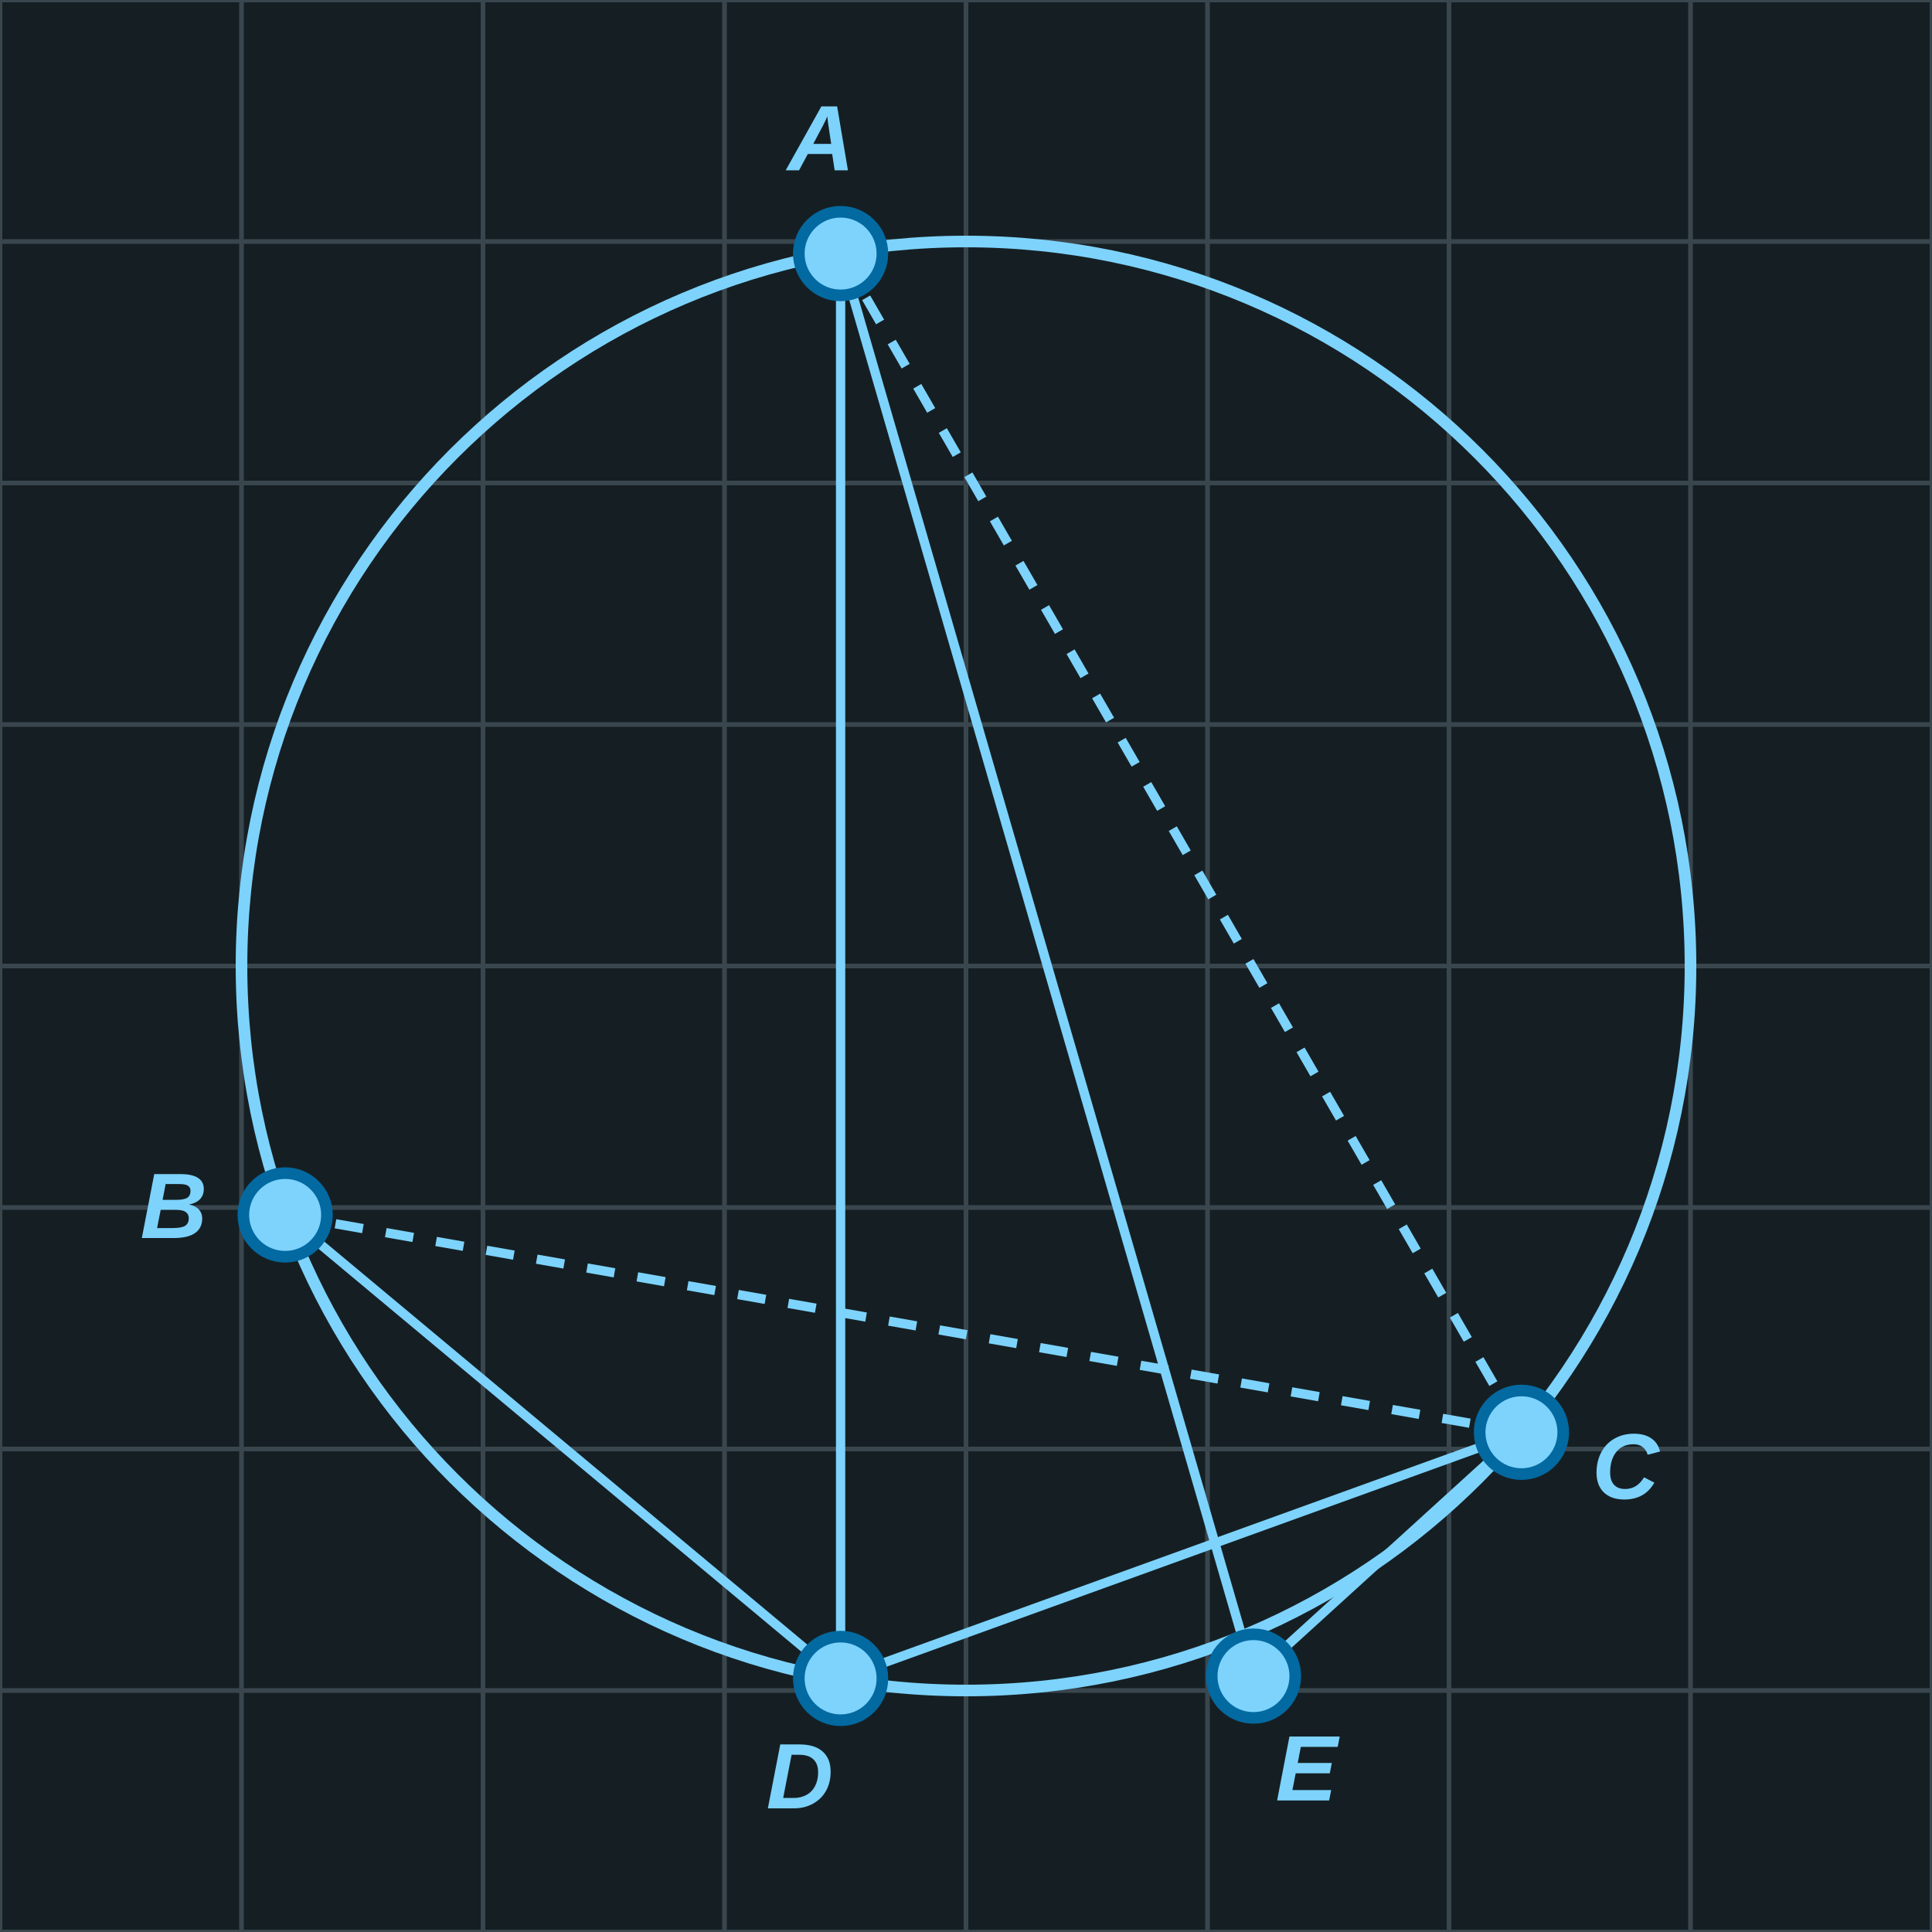
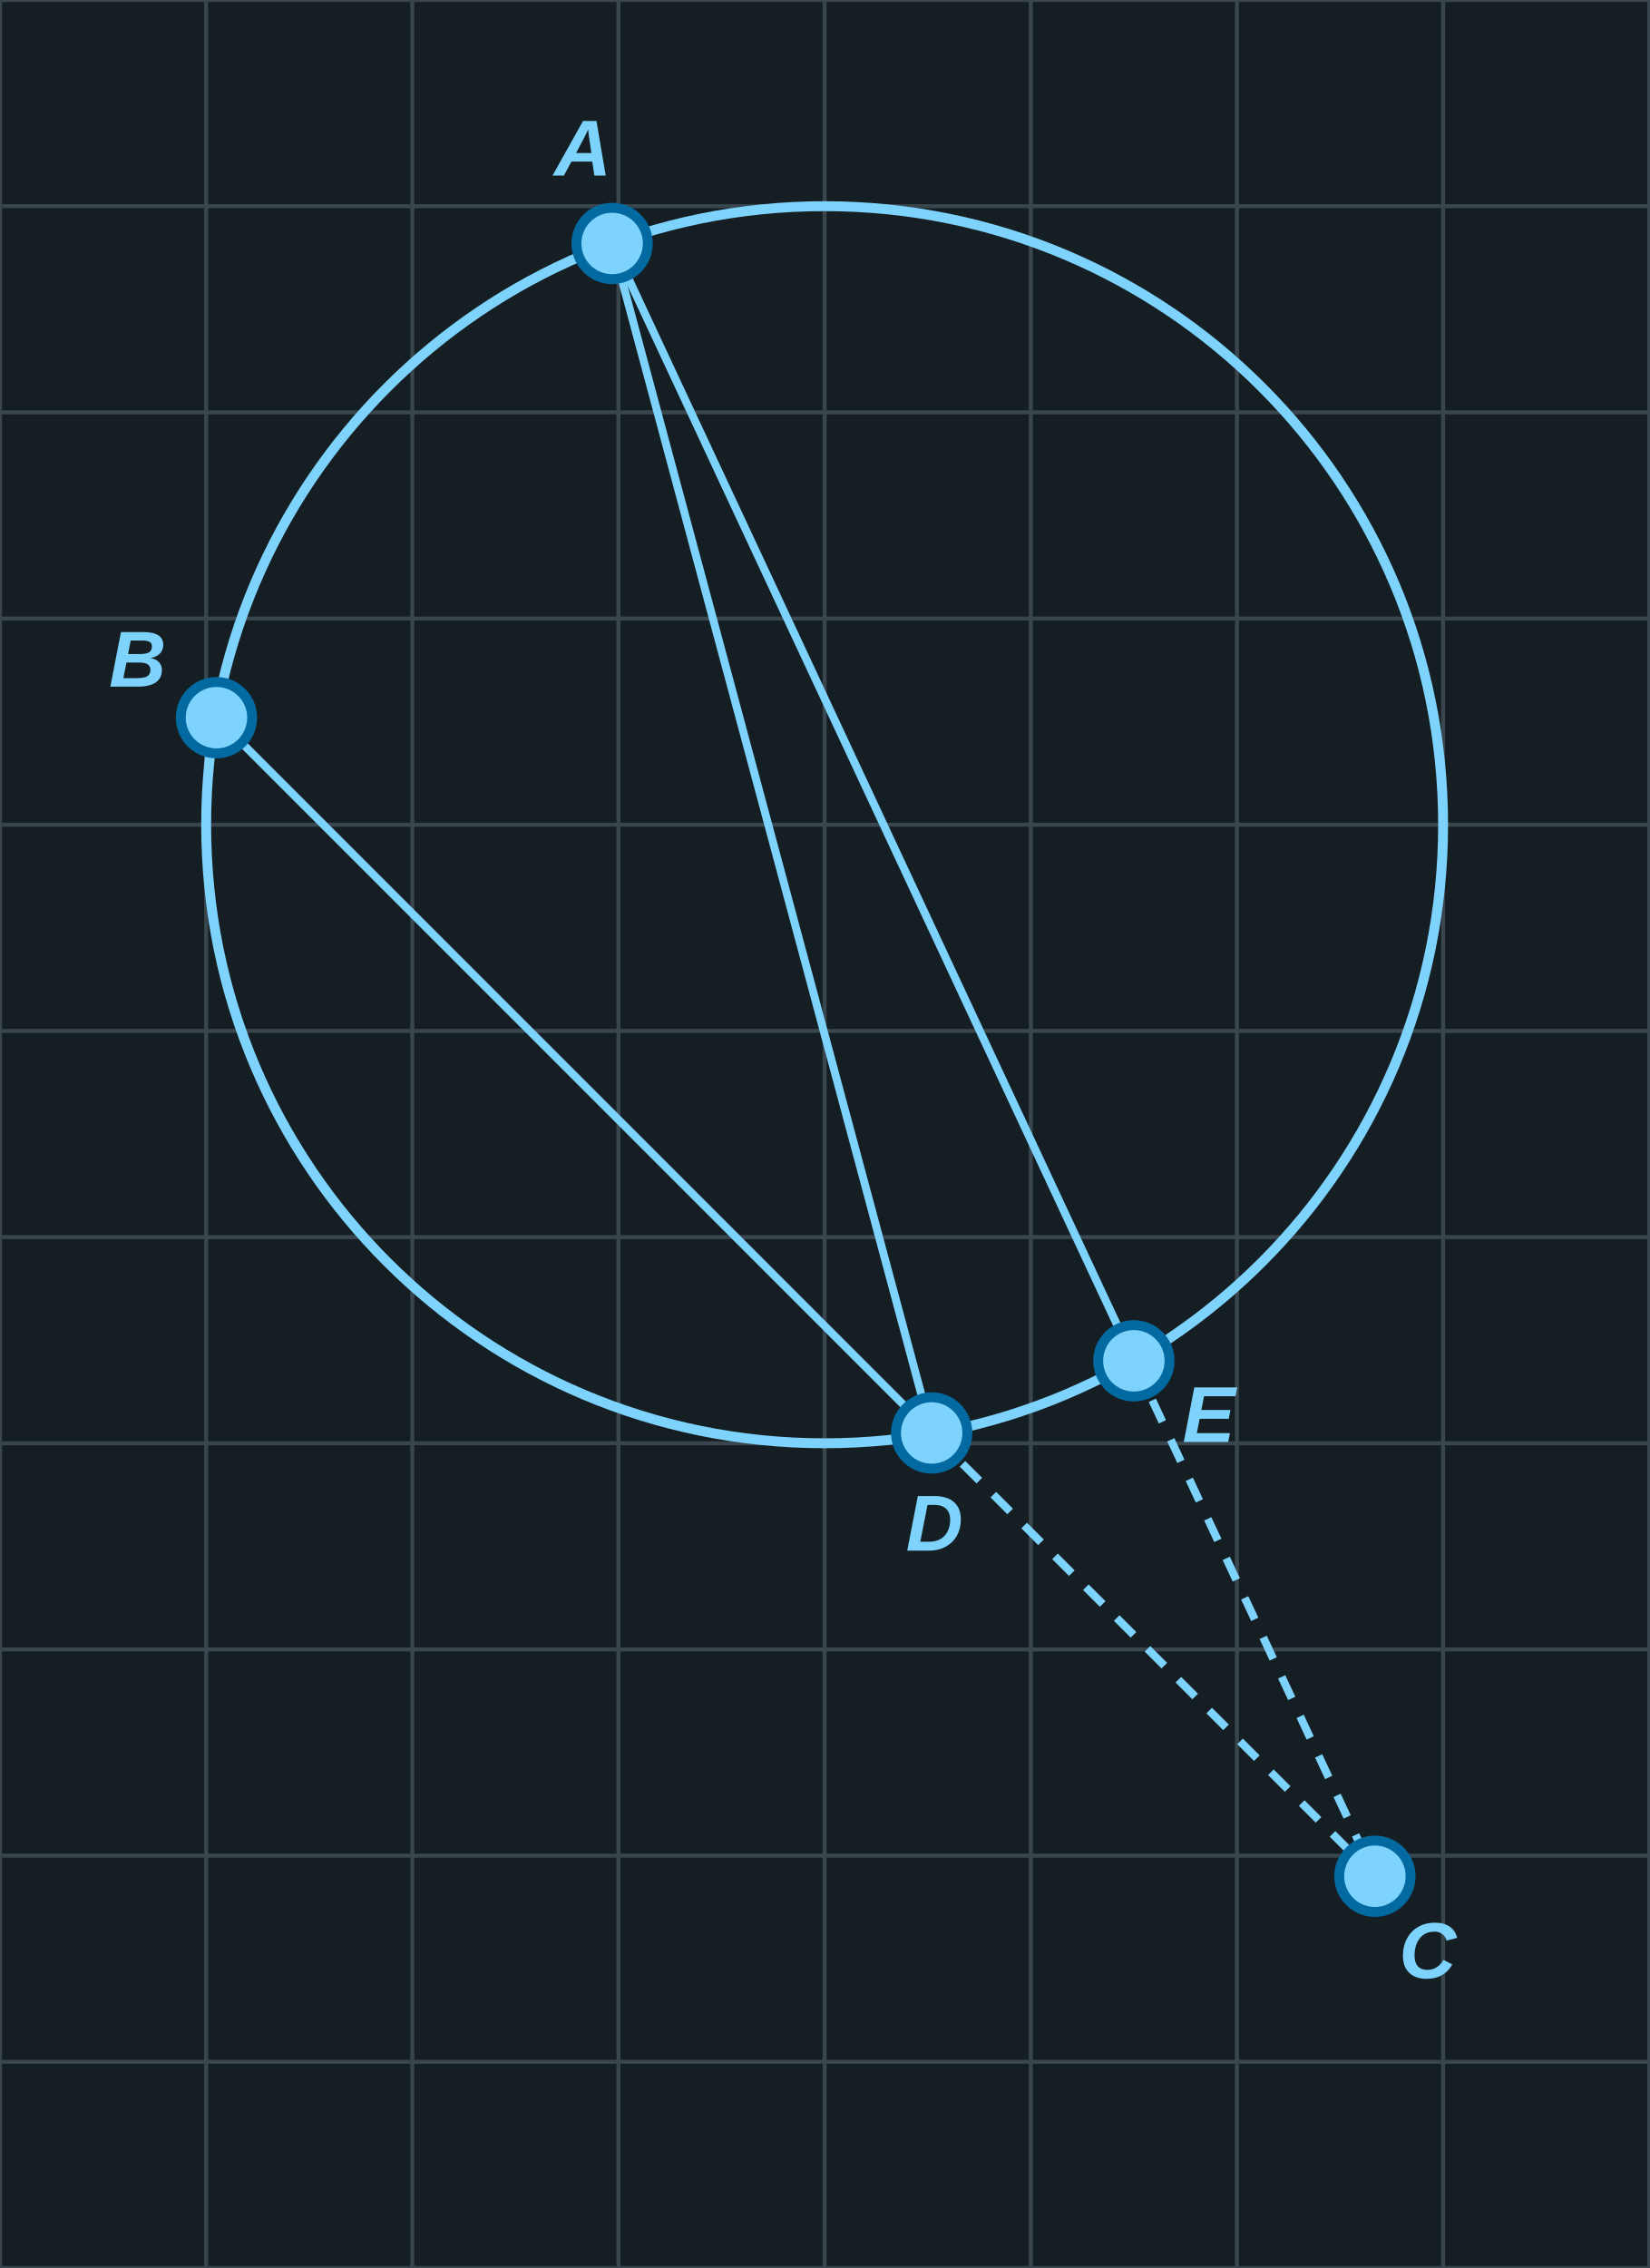
- <svg xmlns="http://www.w3.org/2000/svg" width="416" height="416" viewBox="0 0 416 416">
-   <rect x="0" y="0" width="416" height="416" fill="#151F23" />
-   <line x1="0" y1="0" x2="0" y2="416" stroke="#3A464E" stroke-width="1" />
-   <line x1="52" y1="0" x2="52" y2="416" stroke="#3A464E" stroke-width="1" />
-   <line x1="104" y1="0" x2="104" y2="416" stroke="#3A464E" stroke-width="1" />
-   <line x1="156" y1="0" x2="156" y2="416" stroke="#3A464E" stroke-width="1" />
-   <line x1="208" y1="0" x2="208" y2="416" stroke="#3A464E" stroke-width="1" />
-   <line x1="260" y1="0" x2="260" y2="416" stroke="#3A464E" stroke-width="1" />
-   <line x1="312" y1="0" x2="312" y2="416" stroke="#3A464E" stroke-width="1" />
-   <line x1="364" y1="0" x2="364" y2="416" stroke="#3A464E" stroke-width="1" />
-   <line x1="416" y1="0" x2="416" y2="416" stroke="#3A464E" stroke-width="1" />
+ <svg xmlns="http://www.w3.org/2000/svg" width="416" height="572" viewBox="0 0 416 572">
+   <rect x="0" y="0" width="416" height="572" fill="#151F23" />
+   <line x1="0" y1="0" x2="0" y2="572" stroke="#3A464E" stroke-width="1" />
+   <line x1="52" y1="0" x2="52" y2="572" stroke="#3A464E" stroke-width="1" />
+   <line x1="104" y1="0" x2="104" y2="572" stroke="#3A464E" stroke-width="1" />
+   <line x1="156" y1="0" x2="156" y2="572" stroke="#3A464E" stroke-width="1" />
+   <line x1="208" y1="0" x2="208" y2="572" stroke="#3A464E" stroke-width="1" />
+   <line x1="260" y1="0" x2="260" y2="572" stroke="#3A464E" stroke-width="1" />
+   <line x1="312" y1="0" x2="312" y2="572" stroke="#3A464E" stroke-width="1" />
+   <line x1="364" y1="0" x2="364" y2="572" stroke="#3A464E" stroke-width="1" />
+   <line x1="416" y1="0" x2="416" y2="572" stroke="#3A464E" stroke-width="1" />
  <line x1="0" y1="0" x2="416" y2="0" stroke="#3A464E" stroke-width="1" />
  <line x1="0" y1="52" x2="416" y2="52" stroke="#3A464E" stroke-width="1" />
  <line x1="0" y1="104" x2="416" y2="104" stroke="#3A464E" stroke-width="1" />
  <line x1="0" y1="156" x2="416" y2="156" stroke="#3A464E" stroke-width="1" />
  <line x1="0" y1="208" x2="416" y2="208" stroke="#3A464E" stroke-width="1" />
  <line x1="0" y1="260" x2="416" y2="260" stroke="#3A464E" stroke-width="1" />
  <line x1="0" y1="312" x2="416" y2="312" stroke="#3A464E" stroke-width="1" />
  <line x1="0" y1="364" x2="416" y2="364" stroke="#3A464E" stroke-width="1" />
  <line x1="0" y1="416" x2="416" y2="416" stroke="#3A464E" stroke-width="1" />
+   <line x1="0" y1="468" x2="416" y2="468" stroke="#3A464E" stroke-width="1" />
+   <line x1="0" y1="520" x2="416" y2="520" stroke="#3A464E" stroke-width="1" />
+   <line x1="0" y1="572" x2="416" y2="572" stroke="#3A464E" stroke-width="1" />
  <circle cx="208.0" cy="208.0" r="156.0" fill="none" stroke="#7dd3fc" stroke-width="2.5" />
-   <polyline points="61.4,261.6 181.0,361.4" fill="none" stroke="#7dd3fc" stroke-width="2" stroke-linejoin="round" />
-   <polyline points="181.0,361.4 327.6,308.4" fill="none" stroke="#7dd3fc" stroke-width="2" stroke-linejoin="round" />
-   <polyline points="181.0,54.6 181.0,361.4" fill="none" stroke="#7dd3fc" stroke-width="2" stroke-linejoin="round" />
-   <polyline points="181.0,54.6 269.9,360.9" fill="none" stroke="#7dd3fc" stroke-width="2" stroke-linejoin="round" />
-   <polyline points="269.9,360.9 327.6,308.4" fill="none" stroke="#7dd3fc" stroke-width="2" stroke-linejoin="round" />
-   <polyline points="181.0,54.6 327.6,308.4" fill="none" stroke="#7dd3fc" stroke-width="2" stroke-linejoin="round" stroke-dasharray="6,5" />
-   <polyline points="61.4,261.6 327.6,308.4" fill="none" stroke="#7dd3fc" stroke-width="2" stroke-linejoin="round" stroke-dasharray="6,5" />
-   <circle cx="61.4" cy="261.6" r="9" fill="#7dd3fc" stroke="#0369a1" stroke-width="2.5" />
-   <text x="37.4" y="260.9" font-family="Arial, sans-serif" font-style="italic" font-weight="bold" font-size="20" fill="#7dd3fc" text-anchor="middle" dominant-baseline="middle">B</text>
-   <circle cx="181.0" cy="361.4" r="9" fill="#7dd3fc" stroke="#0369a1" stroke-width="2.5" />
-   <text x="172.2" y="383.7" font-family="Arial, sans-serif" font-style="italic" font-weight="bold" font-size="20" fill="#7dd3fc" text-anchor="middle" dominant-baseline="middle">D</text>
-   <circle cx="327.6" cy="308.4" r="9" fill="#7dd3fc" stroke="#0369a1" stroke-width="2.5" />
-   <text x="350.0" y="317.0" font-family="Arial, sans-serif" font-style="italic" font-weight="bold" font-size="20" fill="#7dd3fc" text-anchor="middle" dominant-baseline="middle">C</text>
-   <circle cx="181.0" cy="54.6" r="9" fill="#7dd3fc" stroke="#0369a1" stroke-width="2.5" />
-   <text x="176.8" y="31.0" font-family="Arial, sans-serif" font-style="italic" font-weight="bold" font-size="20" fill="#7dd3fc" text-anchor="middle" dominant-baseline="middle">A</text>
-   <circle cx="269.9" cy="360.9" r="9" fill="#7dd3fc" stroke="#0369a1" stroke-width="2.5" />
-   <text x="281.3" y="382.0" font-family="Arial, sans-serif" font-style="italic" font-weight="bold" font-size="20" fill="#7dd3fc" text-anchor="middle" dominant-baseline="middle">E</text>
+   <polyline points="54.6,181.0 235.0,361.4" fill="none" stroke="#7dd3fc" stroke-width="2" stroke-linejoin="round" />
+   <polyline points="235.0,361.4 154.4,61.4" fill="none" stroke="#7dd3fc" stroke-width="2" stroke-linejoin="round" />
+   <polyline points="154.4,61.4 286.0,343.2" fill="none" stroke="#7dd3fc" stroke-width="2" stroke-linejoin="round" />
+   <polyline points="235.0,361.4 346.8,473.2" fill="none" stroke="#7dd3fc" stroke-width="2" stroke-linejoin="round" stroke-dasharray="6,5" />
+   <polyline points="286.0,343.2 346.8,473.2" fill="none" stroke="#7dd3fc" stroke-width="2" stroke-linejoin="round" stroke-dasharray="6,5" />
+   <circle cx="54.6" cy="181.0" r="9" fill="#7dd3fc" stroke="#0369a1" stroke-width="2.5" />
+   <text x="34.7" y="167.5" font-family="Arial, sans-serif" font-style="italic" font-weight="bold" font-size="20" fill="#7dd3fc" text-anchor="middle" dominant-baseline="middle">B</text>
+   <circle cx="235.0" cy="361.4" r="9" fill="#7dd3fc" stroke="#0369a1" stroke-width="2.5" />
+   <text x="235.7" y="385.4" font-family="Arial, sans-serif" font-style="italic" font-weight="bold" font-size="20" fill="#7dd3fc" text-anchor="middle" dominant-baseline="middle">D</text>
+   <circle cx="154.4" cy="61.4" r="9" fill="#7dd3fc" stroke="#0369a1" stroke-width="2.5" />
+   <text x="147.0" y="38.6" font-family="Arial, sans-serif" font-style="italic" font-weight="bold" font-size="20" fill="#7dd3fc" text-anchor="middle" dominant-baseline="middle">A</text>
+   <circle cx="286.0" cy="343.2" r="9" fill="#7dd3fc" stroke="#0369a1" stroke-width="2.5" />
+   <text x="304.9" y="358.0" font-family="Arial, sans-serif" font-style="italic" font-weight="bold" font-size="20" fill="#7dd3fc" text-anchor="middle" dominant-baseline="middle">E</text>
+   <circle cx="346.8" cy="473.2" r="9" fill="#7dd3fc" stroke="#0369a1" stroke-width="2.5" />
+   <text x="360.1" y="493.2" font-family="Arial, sans-serif" font-style="italic" font-weight="bold" font-size="20" fill="#7dd3fc" text-anchor="middle" dominant-baseline="middle">C</text>
</svg>
